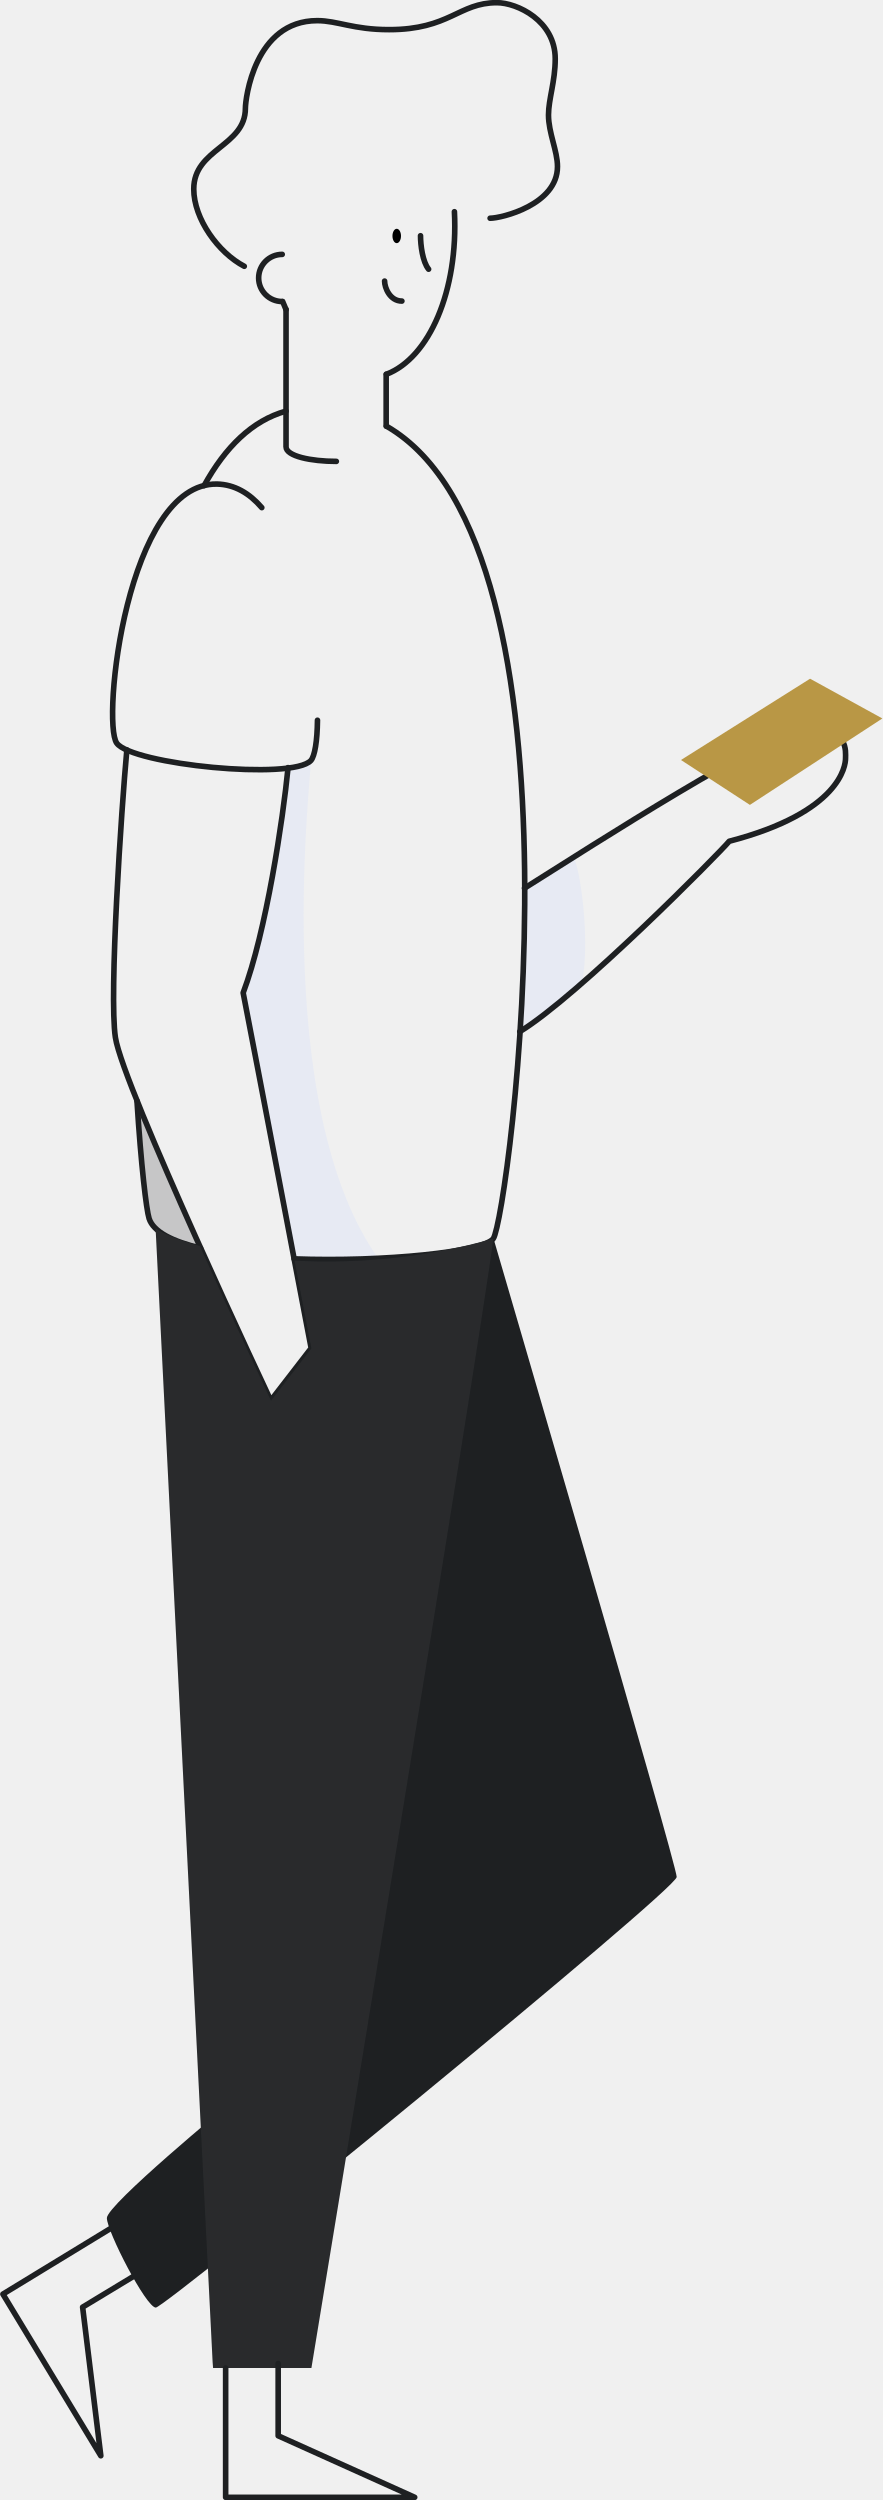
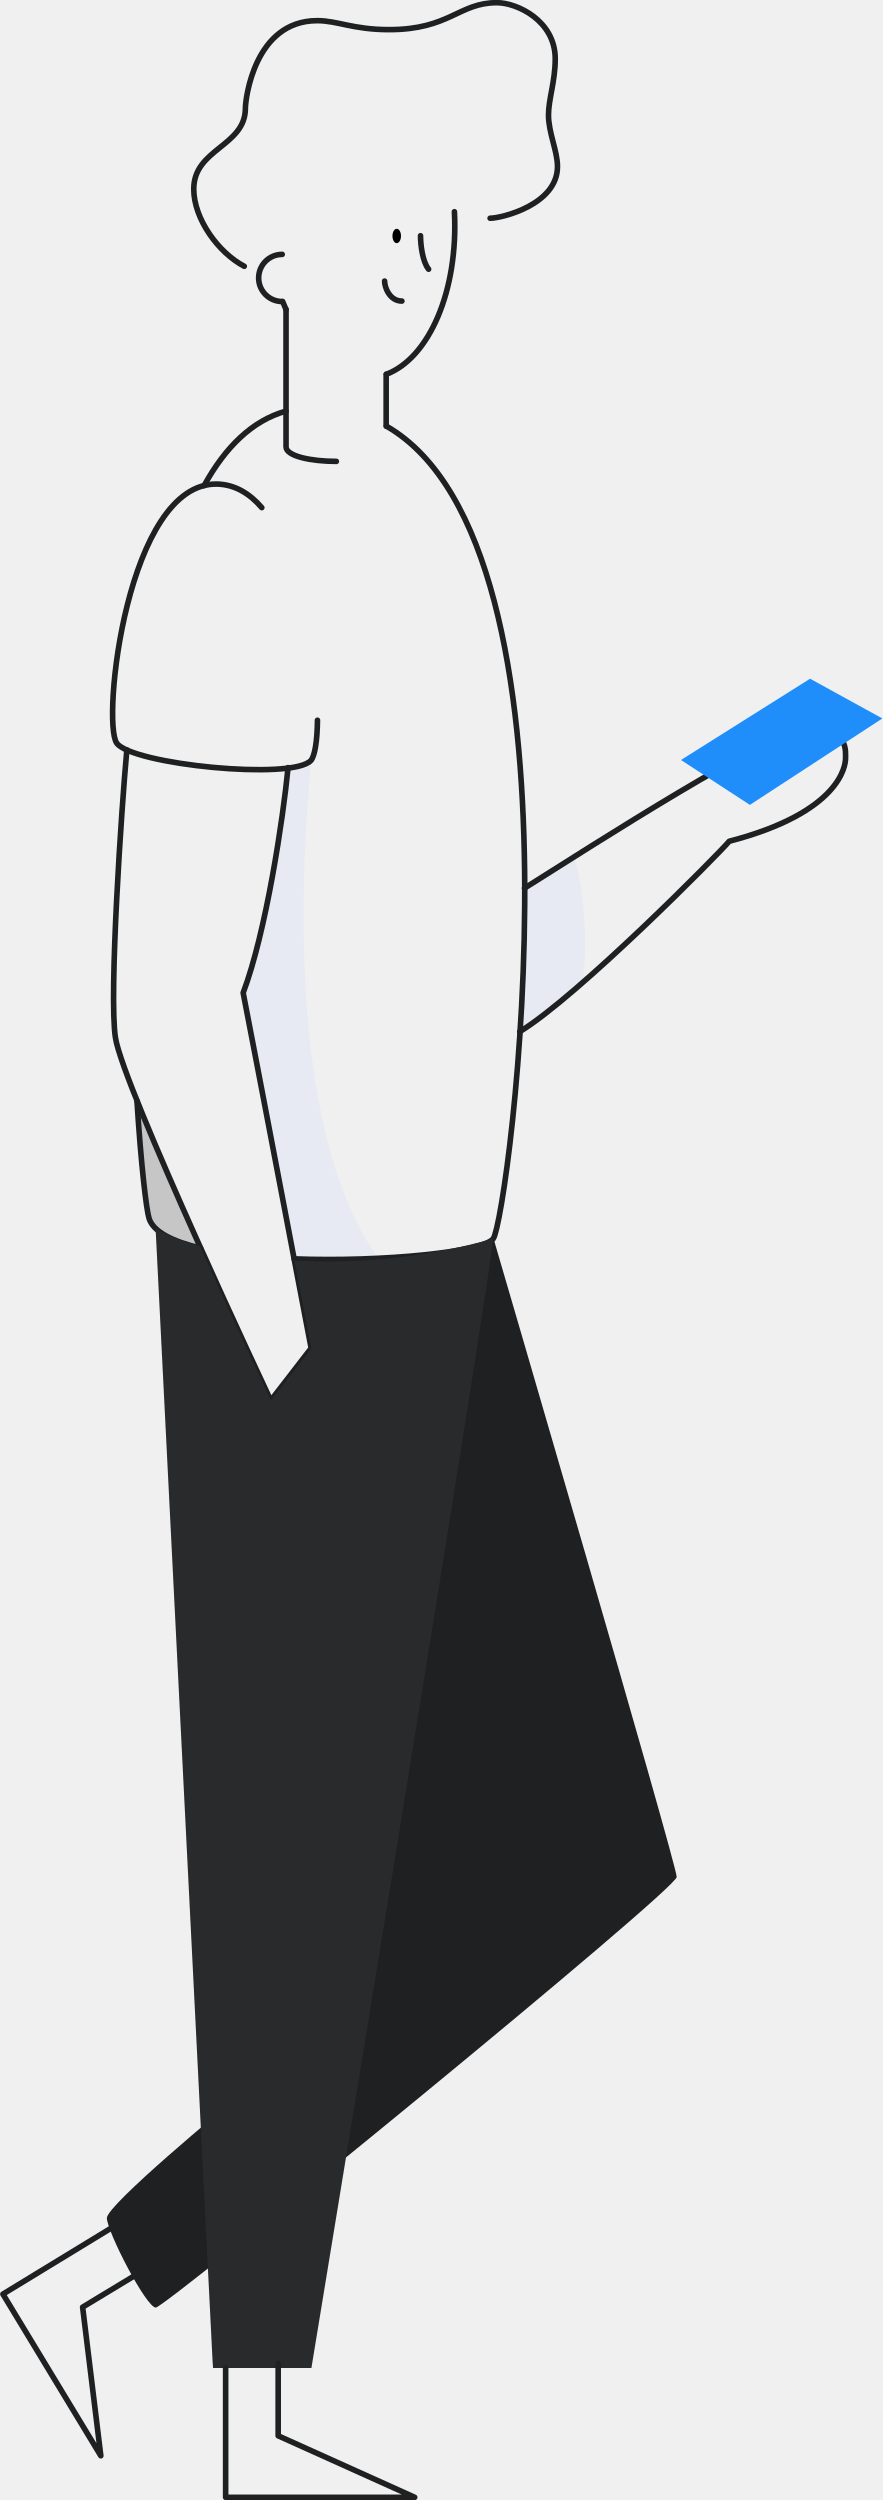
<svg xmlns="http://www.w3.org/2000/svg" version="1.1" id="Layer_1" x="0px" y="0px" viewBox="0 0 393 1113.5" style="enable-background:new 0 0 393 1113.5;" xml:space="preserve">
  <style type="text/css">
	.st0{fill:#E7EAF3;}
	.st1{opacity:0.2;fill:#1E2022;enable-background:new    ;}
	.st2{fill:#1E2022;}
	.st3{fill:none;stroke:#1E2022;stroke-width:2.5;stroke-linecap:round;stroke-linejoin:round;}
- 	.st4{fill:#B99745;}
+ 	.st4{fill:#1f8efa;}
	.st5{opacity:5.000000e-02;fill:#FFFFFF;enable-background:new    ;}
</style>
  <path class="st0" d="M233.6,395.5l-2.1,64c0,0,22.1-16.7,27.7-21.5c3.9-20-1-52.1-3.8-56.2L233.6,395.5z" />
  <path class="st0" d="M132.5,568.3c14.3,0.5,29.1,0.5,42-0.2c-55.3-62.9-36-220.9-36-229.4l-10.1,3.4c-2.3,22.7-9.9,73.4-20,100.3  C111.5,458.7,124.5,527,132.5,568.3z" />
  <path class="st1" d="M66.8,504.5l-5.5-11.8l2,26.1l2.7,21.8l1.5,4.4l3,3.3l0.8,4.5l0.8,11.6c0,0,8.8,0.9,21.9,1.9  c-9.2-20.3-19.2-42.8-27.2-61.9V504.5z" />
  <path class="st2" d="M101.8,937.3c0,0-54.2,44.7-54.2,50.6s17.5,39.9,21.8,39.9c4.2,0,232-186.1,232-191.8s-81.6-284.4-81.6-284.4  L101.8,937.3z" />
  <path class="st3" d="M231.5,459.5c26.1-15.9,89.2-79.8,93.3-84.8c49.6-12.9,51.8-33.8,51.8-36.9s1.5-13.6-16.3-13.6  c-15.2,0-97.3,52.9-126.7,71.4" />
  <path class="st3" d="M127.4,183.1c-15.1,4.2-27.1,16.1-36.5,33.2" />
  <path class="st3" d="M61,490.3c1.8,28.6,4.2,48.6,5.4,52.4c1.9,6,10.6,10.3,22.9,13.2" />
  <path class="st3" d="M131,560.7c40,1.5,84.5-3.2,88.7-9c6.7-9.4,46.4-307.8-47.6-361.9" />
  <polygon class="st4" points="303.3,338.5 360.8,302.3 393,320 334,358.5 " />
  <path class="st3" d="M56.5,334c-2.4,25.9-8,109.2-5.1,128.1c3.3,21.9,69.2,161.7,69.2,161.7l18-23.3c0,0-25.6-134.3-30.3-158.3  c10.2-26.9,17.8-77.6,20-100.3" />
  <path class="st3" d="M141.4,320.8c-0.1,9.3-1.2,15.9-2.9,17.9c-8.1,9-79.7,1.8-86.5-7.7s4.5-116.2,44.7-115.4  c7.8,0.2,14.4,4.1,19.9,10.5" />
  <path class="st3" d="M127.4,137.8V199c0,4.2,11.2,6.5,22.4,6.5" />
  <path class="st3" d="M172,189.8v-23.1" />
  <path class="st3" d="M202.4,94.3c1.8,35.1-11.2,65.1-30.3,72.4" />
  <path class="st3" d="M127.4,137.9c-0.5-1.2-1-2.4-1.5-3.6" />
  <path class="st3" d="M108.8,118.6c-11.5-6-22.5-21.1-22.5-34.4c0-18,23-19,23-36c0-4,4-39,32-39c9,0,16,4,32,4c27,0,31-12,48-12  c9,0,26,8,26,25c0,10-3,18-3,25c0,8,4,16,4,23c0,17-25,23-30,23" />
  <path class="st3" d="M125.7,134.3c-5.8,0-10.5-4.7-10.5-10.5s4.7-10.5,10.5-10.5" />
  <path class="st3" d="M190.9,119.9c-2.7-3.3-3.6-10.8-3.6-14.9" />
  <path class="st3" d="M179,134.1c-5.3,0-7.7-5.9-7.7-8.9" />
  <ellipse cx="176.7" cy="105.1" rx="1.9" ry="3.2" />
  <path class="st2" d="M89,555c-9.7-2.7-16.5-5.6-19.7-7.9L94.7,1052l0.2,2.7h43.8c0,0,75.6-458.7,81-503  c-28.8,8.1-58.7,11.4-88.5,9.8l7.5,39.1l-18,23.3C120.7,623.8,105.3,591.3,89,555z" />
  <path class="st5" d="M89,555c-9.7-2.7-16.5-5.6-19.7-7.9L94.7,1052l0.2,2.7h43.8c0,0,75.6-458.7,81-503  c-28.8,8.1-58.7,11.4-88.5,9.8l7.5,39.1l-18,23.3C120.7,623.8,105.3,591.3,89,555z" />
  <polyline class="st3" points="123.9,1052.7 123.9,1084.9 184.7,1112.3 100.5,1112.3 100.5,1054.7 " />
  <polyline class="st3" points="64.4,1010.9 36.8,1027.6 44.9,1093.8 1.3,1021.8 50.5,991.8 " />
</svg>
